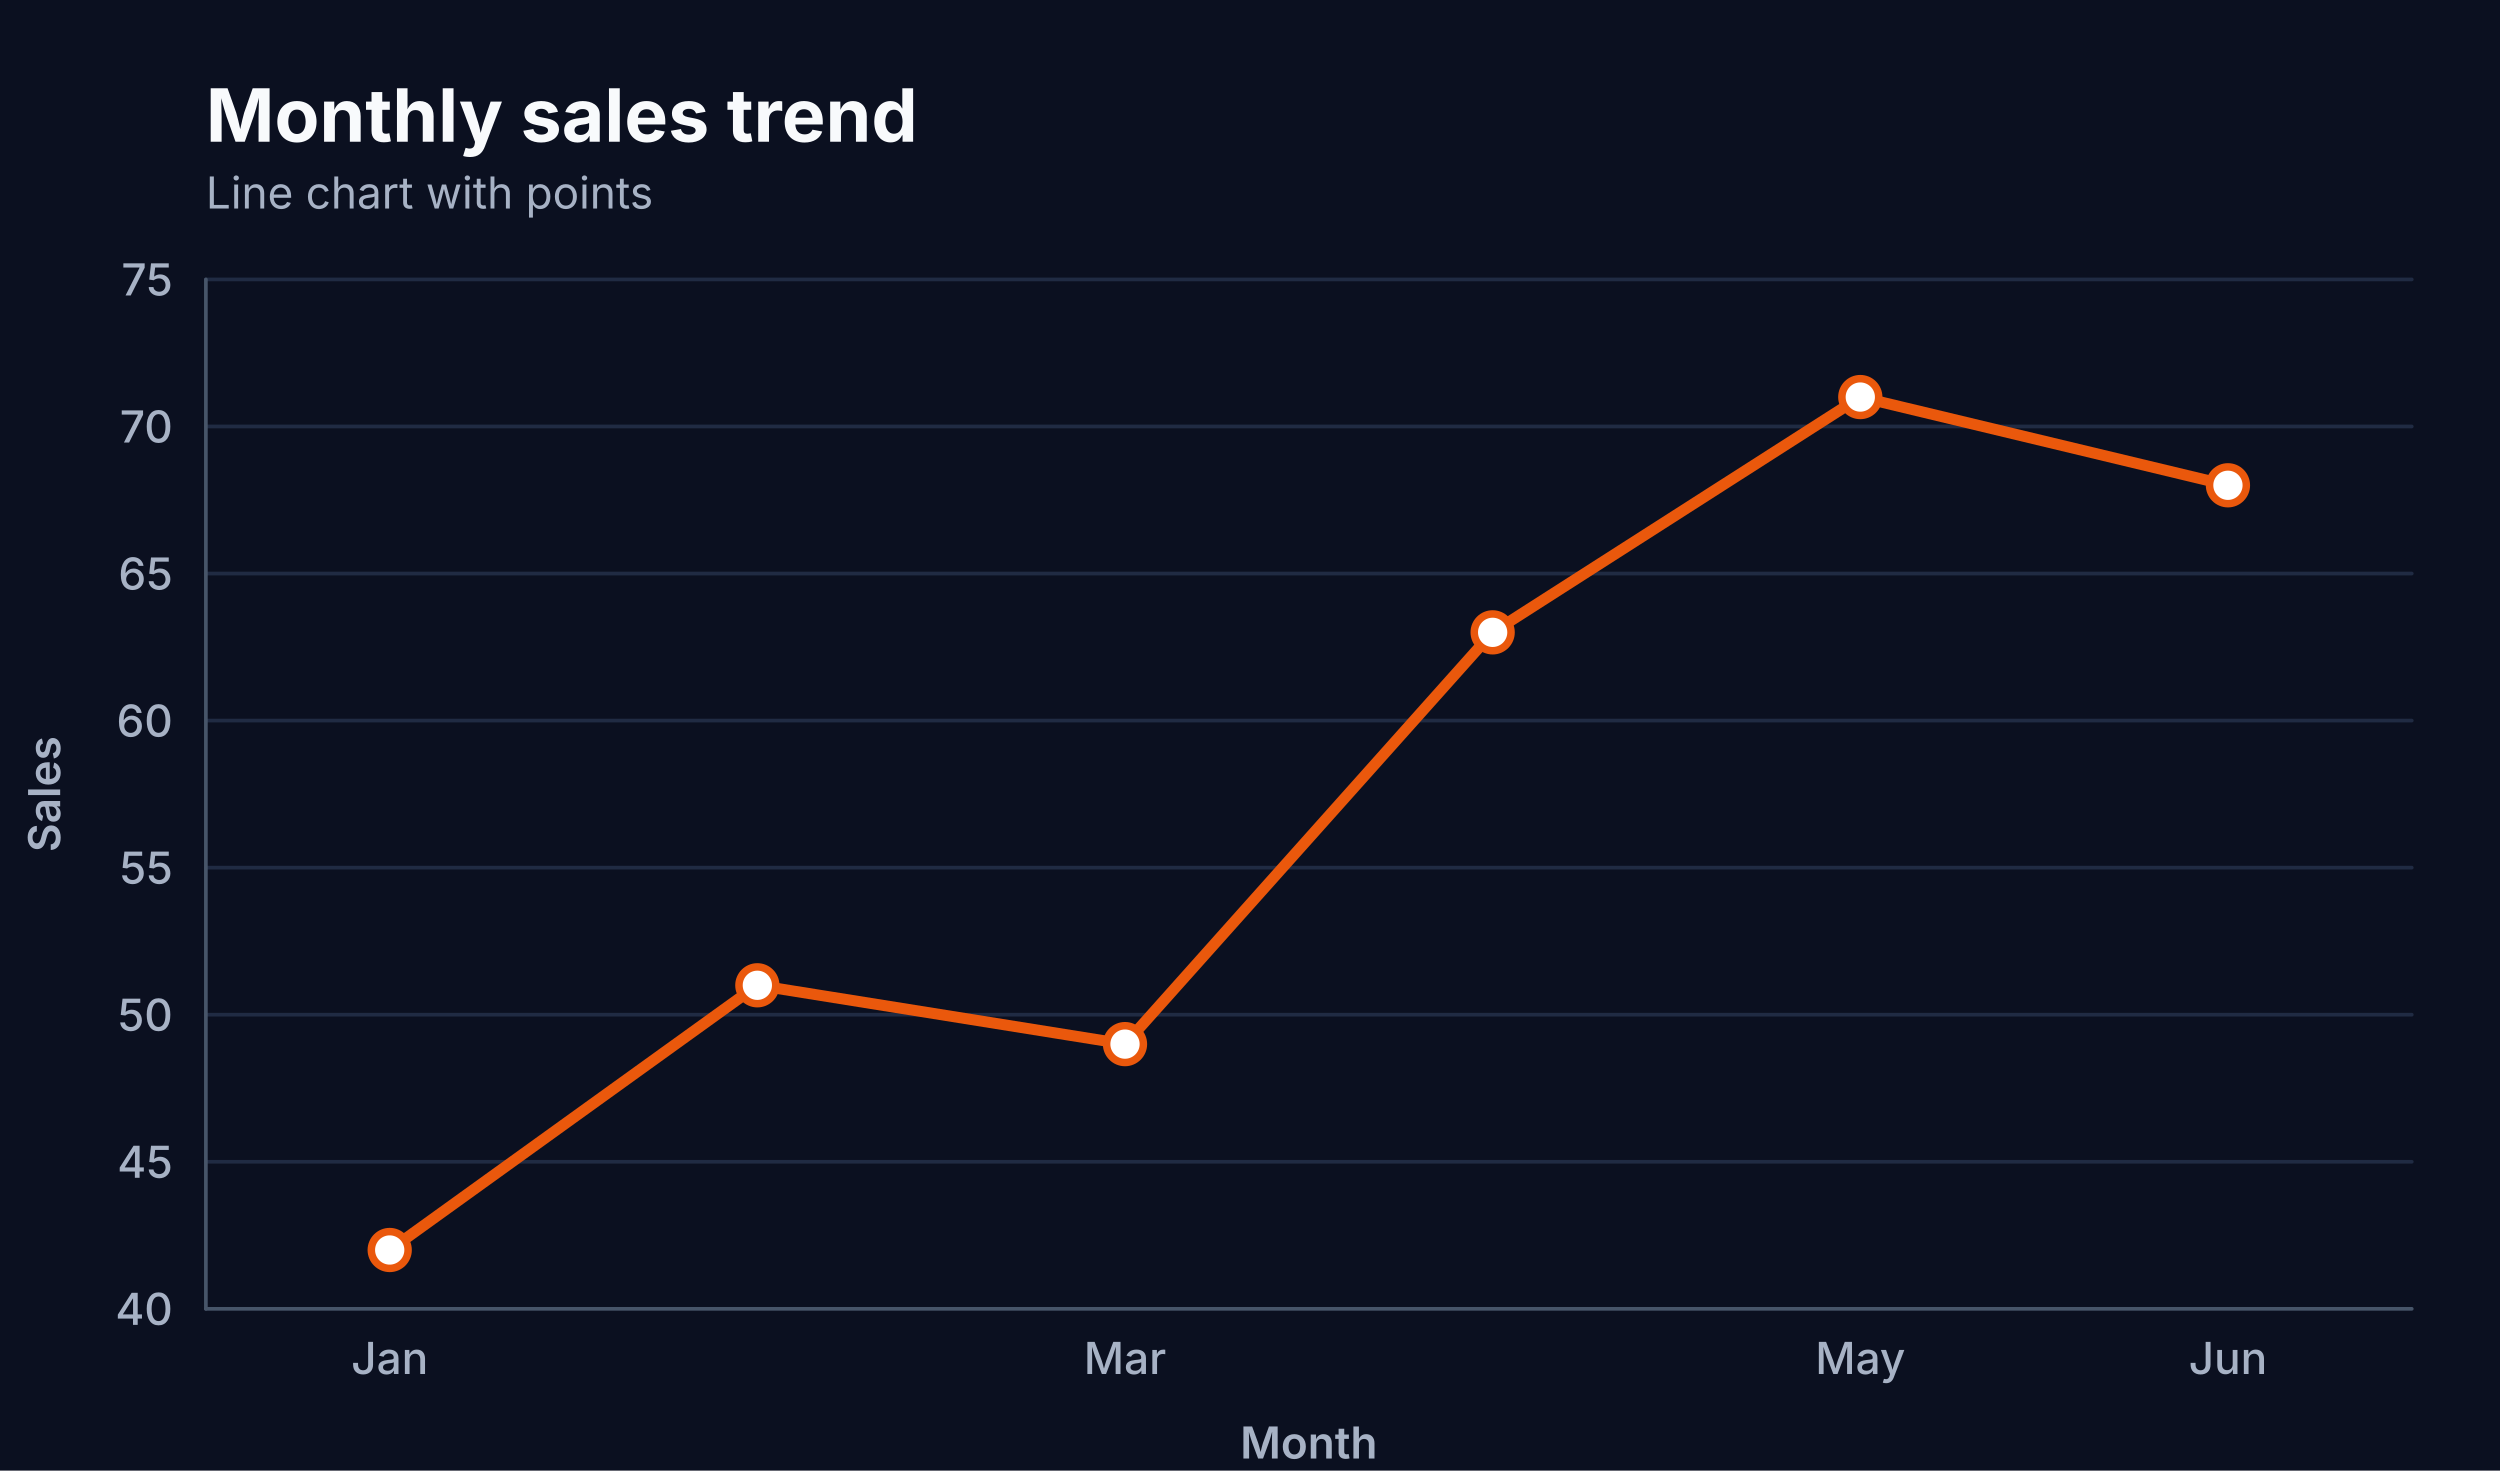
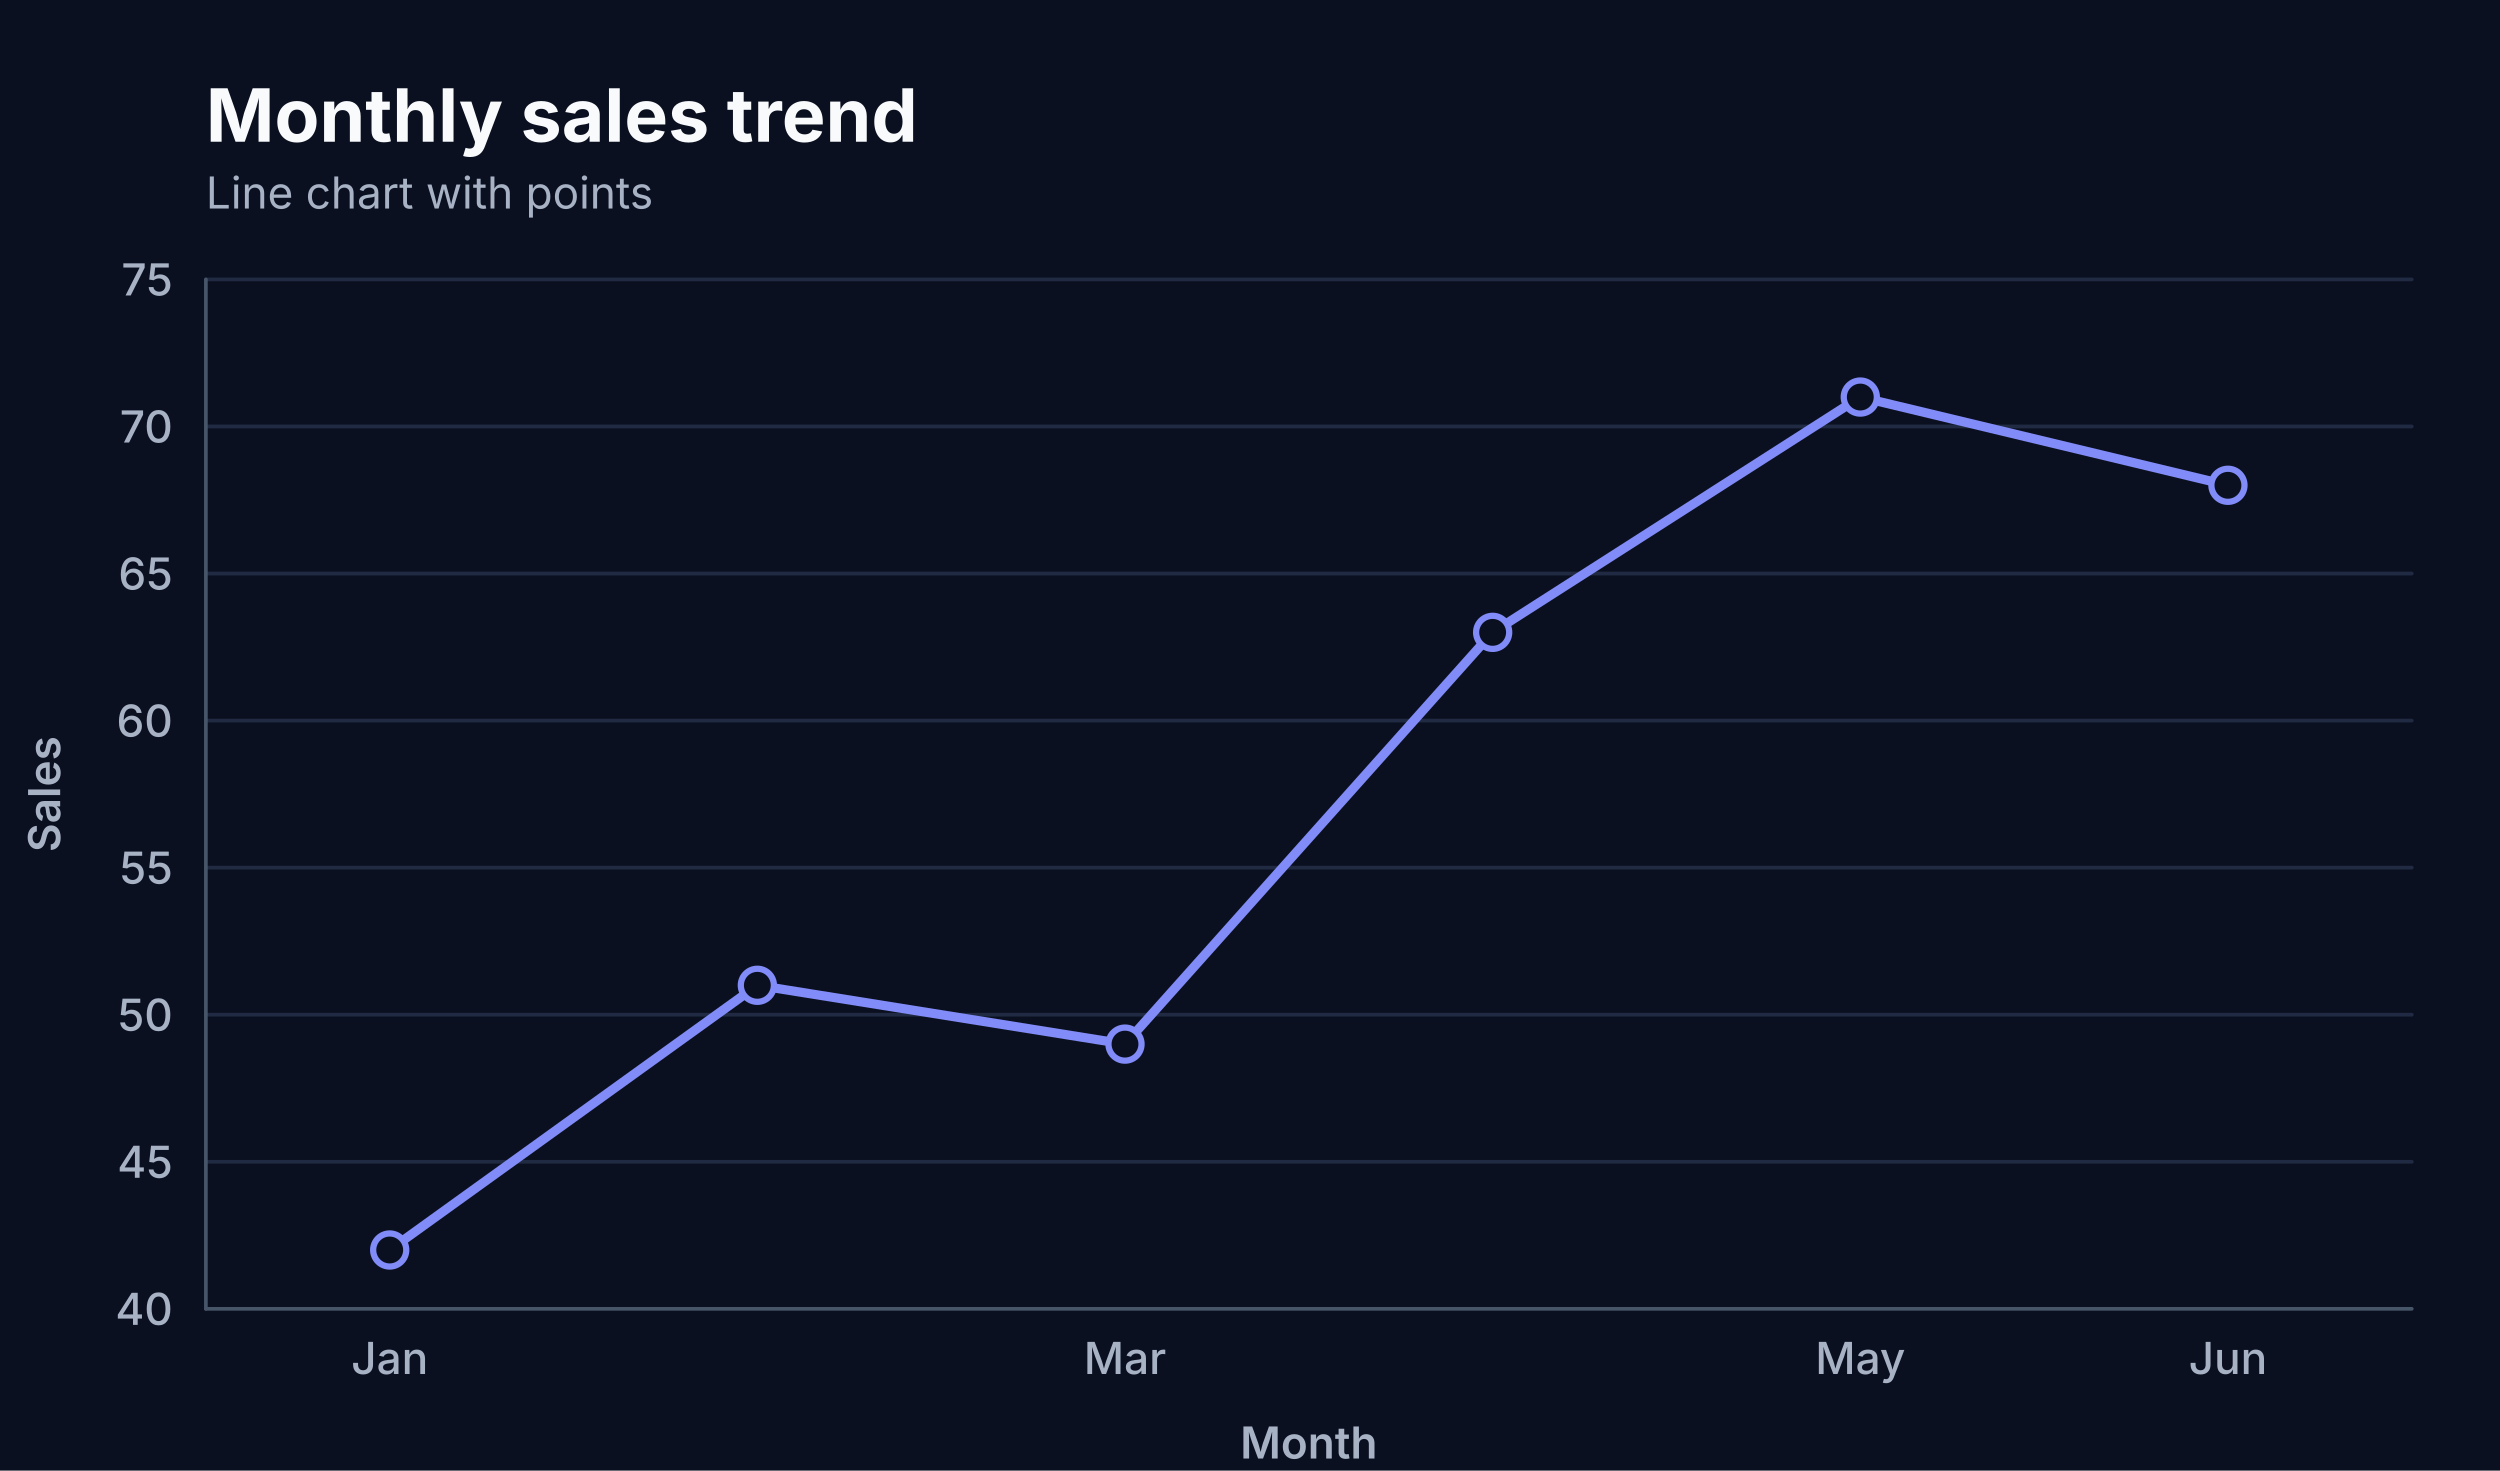
<svg xmlns="http://www.w3.org/2000/svg" width="680" height="400" viewBox="0 0 680 400" role="img" aria-labelledby="title description">
  <defs>
    <clipPath id="clip-1">
      <rect x="56" y="76" width="600" height="280" />
    </clipPath>
  </defs>
  <rect width="100%" height="100%" fill="#0b1020" />
  <g data-scene-node="scene:root">
    <line data-scene-node="axis-y:grid:1" opacity="0.82" x1="56" y1="316" x2="656" y2="316" fill="none" stroke="#25314a" stroke-width="1" stroke-linecap="round" />
    <line data-scene-node="axis-y:grid:2" opacity="0.82" x1="56" y1="276" x2="656" y2="276" fill="none" stroke="#25314a" stroke-width="1" stroke-linecap="round" />
    <line data-scene-node="axis-y:grid:3" opacity="0.82" x1="56" y1="236" x2="656" y2="236" fill="none" stroke="#25314a" stroke-width="1" stroke-linecap="round" />
    <line data-scene-node="axis-y:grid:4" opacity="0.82" x1="56" y1="196" x2="656" y2="196" fill="none" stroke="#25314a" stroke-width="1" stroke-linecap="round" />
    <line data-scene-node="axis-y:grid:5" opacity="0.82" x1="56" y1="156" x2="656" y2="156" fill="none" stroke="#25314a" stroke-width="1" stroke-linecap="round" />
    <line data-scene-node="axis-y:grid:6" opacity="0.82" x1="56" y1="116" x2="656" y2="116" fill="none" stroke="#25314a" stroke-width="1" stroke-linecap="round" />
    <line data-scene-node="axis-y:grid:7" opacity="0.82" x1="56" y1="76" x2="656" y2="76" fill="none" stroke="#25314a" stroke-width="1" stroke-linecap="round" />
    <g data-scene-node="layer-0:group" clip-path="url(#clip-1)">
-       <path data-scene-node="layer-0:line:0" d="M 106 340 L 206 268 L 306 284 L 406 172 L 506 108 L 606 132" fill="none" stroke="#ea580c" stroke-width="3" stroke-linecap="round" stroke-linejoin="round" />
-       <circle data-scene-node="layer-0:point:0" cx="106" cy="340" r="5" fill="#ffffff" stroke="#ea580c" stroke-width="2.04" />
-       <circle data-scene-node="layer-0:point:1" cx="206" cy="268" r="5" fill="#ffffff" stroke="#ea580c" stroke-width="2.04" />
-       <circle data-scene-node="layer-0:point:2" cx="306" cy="284" r="5" fill="#ffffff" stroke="#ea580c" stroke-width="2.04" />
-       <circle data-scene-node="layer-0:point:3" cx="406" cy="172" r="5" fill="#ffffff" stroke="#ea580c" stroke-width="2.04" />
-       <circle data-scene-node="layer-0:point:4" cx="506" cy="108" r="5" fill="#ffffff" stroke="#ea580c" stroke-width="2.04" />
-       <circle data-scene-node="layer-0:point:5" cx="606" cy="132" r="5" fill="#ffffff" stroke="#ea580c" stroke-width="2.04" />
+       <path data-scene-node="layer-0:line:0" d="M 106 340 L 206 268 L 306 284 L 406 172 L 506 108 L 606 132" fill="none" stroke="#818cf8" stroke-width="2.5" stroke-linecap="round" stroke-linejoin="round" />
+       <circle data-scene-node="layer-0:point:0" cx="106" cy="340" r="4.5" fill="#0b1020" stroke="#818cf8" stroke-width="1.7" />
+       <circle data-scene-node="layer-0:point:1" cx="206" cy="268" r="4.5" fill="#0b1020" stroke="#818cf8" stroke-width="1.7" />
+       <circle data-scene-node="layer-0:point:2" cx="306" cy="284" r="4.5" fill="#0b1020" stroke="#818cf8" stroke-width="1.7" />
+       <circle data-scene-node="layer-0:point:3" cx="406" cy="172" r="4.5" fill="#0b1020" stroke="#818cf8" stroke-width="1.7" />
+       <circle data-scene-node="layer-0:point:4" cx="506" cy="108" r="4.5" fill="#0b1020" stroke="#818cf8" stroke-width="1.7" />
+       <circle data-scene-node="layer-0:point:5" cx="606" cy="132" r="4.5" fill="#0b1020" stroke="#818cf8" stroke-width="1.7" />
    </g>
    <line data-scene-node="axis-x:line" x1="56" y1="356" x2="656" y2="356" fill="none" stroke="#475569" stroke-width="1" stroke-linecap="round" />
    <line data-scene-node="axis-y:line" x1="56" y1="76" x2="56" y2="356" fill="none" stroke="#475569" stroke-width="1" stroke-linecap="round" />
    <text data-scene-node="axis-x:label:0" x="106" y="365" fill="#a7b2c5" font-family="Inter, ui-sans-serif, system-ui, -apple-system, BlinkMacSystemFont, &quot;Segoe UI&quot;, sans-serif" font-size="12" font-weight="500" text-anchor="middle" dominant-baseline="text-before-edge">Jan</text>
    <text data-scene-node="axis-x:label:1" x="306" y="365" fill="#a7b2c5" font-family="Inter, ui-sans-serif, system-ui, -apple-system, BlinkMacSystemFont, &quot;Segoe UI&quot;, sans-serif" font-size="12" font-weight="500" text-anchor="middle" dominant-baseline="text-before-edge">Mar</text>
    <text data-scene-node="axis-x:label:2" x="506" y="365" fill="#a7b2c5" font-family="Inter, ui-sans-serif, system-ui, -apple-system, BlinkMacSystemFont, &quot;Segoe UI&quot;, sans-serif" font-size="12" font-weight="500" text-anchor="middle" dominant-baseline="text-before-edge">May</text>
    <text data-scene-node="axis-x:label:3" x="606" y="365" fill="#a7b2c5" font-family="Inter, ui-sans-serif, system-ui, -apple-system, BlinkMacSystemFont, &quot;Segoe UI&quot;, sans-serif" font-size="12" font-weight="500" text-anchor="middle" dominant-baseline="text-before-edge">Jun</text>
    <text data-scene-node="axis-x:title" x="356" y="388" fill="#a7b2c5" font-family="Inter, ui-sans-serif, system-ui, -apple-system, BlinkMacSystemFont, &quot;Segoe UI&quot;, sans-serif" font-size="12" font-weight="600" text-anchor="middle" dominant-baseline="text-before-edge">Month</text>
    <text data-scene-node="axis-y:label:0" x="47" y="356" fill="#a7b2c5" font-family="Inter, ui-sans-serif, system-ui, -apple-system, BlinkMacSystemFont, &quot;Segoe UI&quot;, sans-serif" font-size="12" font-weight="500" text-anchor="end" dominant-baseline="central">40</text>
    <text data-scene-node="axis-y:label:1" x="47" y="316" fill="#a7b2c5" font-family="Inter, ui-sans-serif, system-ui, -apple-system, BlinkMacSystemFont, &quot;Segoe UI&quot;, sans-serif" font-size="12" font-weight="500" text-anchor="end" dominant-baseline="central">45</text>
    <text data-scene-node="axis-y:label:2" x="47" y="276" fill="#a7b2c5" font-family="Inter, ui-sans-serif, system-ui, -apple-system, BlinkMacSystemFont, &quot;Segoe UI&quot;, sans-serif" font-size="12" font-weight="500" text-anchor="end" dominant-baseline="central">50</text>
    <text data-scene-node="axis-y:label:3" x="47" y="236" fill="#a7b2c5" font-family="Inter, ui-sans-serif, system-ui, -apple-system, BlinkMacSystemFont, &quot;Segoe UI&quot;, sans-serif" font-size="12" font-weight="500" text-anchor="end" dominant-baseline="central">55</text>
    <text data-scene-node="axis-y:label:4" x="47" y="196" fill="#a7b2c5" font-family="Inter, ui-sans-serif, system-ui, -apple-system, BlinkMacSystemFont, &quot;Segoe UI&quot;, sans-serif" font-size="12" font-weight="500" text-anchor="end" dominant-baseline="central">60</text>
    <text data-scene-node="axis-y:label:5" x="47" y="156" fill="#a7b2c5" font-family="Inter, ui-sans-serif, system-ui, -apple-system, BlinkMacSystemFont, &quot;Segoe UI&quot;, sans-serif" font-size="12" font-weight="500" text-anchor="end" dominant-baseline="central">65</text>
    <text data-scene-node="axis-y:label:6" x="47" y="116" fill="#a7b2c5" font-family="Inter, ui-sans-serif, system-ui, -apple-system, BlinkMacSystemFont, &quot;Segoe UI&quot;, sans-serif" font-size="12" font-weight="500" text-anchor="end" dominant-baseline="central">70</text>
    <text data-scene-node="axis-y:label:7" x="47" y="76" fill="#a7b2c5" font-family="Inter, ui-sans-serif, system-ui, -apple-system, BlinkMacSystemFont, &quot;Segoe UI&quot;, sans-serif" font-size="12" font-weight="500" text-anchor="end" dominant-baseline="central">75</text>
    <text data-scene-node="axis-y:title" x="12" y="216" fill="#a7b2c5" font-family="Inter, ui-sans-serif, system-ui, -apple-system, BlinkMacSystemFont, &quot;Segoe UI&quot;, sans-serif" font-size="12" font-weight="600" text-anchor="middle" dominant-baseline="central" transform="rotate(-90 12 216)">Sales</text>
    <text data-scene-node="chart:title" x="56" y="24" fill="#f8fafc" font-family="Inter, ui-sans-serif, system-ui, -apple-system, BlinkMacSystemFont, &quot;Segoe UI&quot;, sans-serif" font-size="20" font-weight="700" text-anchor="start" dominant-baseline="text-before-edge">Monthly sales trend</text>
    <text data-scene-node="chart:subtitle" x="56" y="48" fill="#a7b2c5" font-family="Inter, ui-sans-serif, system-ui, -apple-system, BlinkMacSystemFont, &quot;Segoe UI&quot;, sans-serif" font-size="12" font-weight="400" text-anchor="start" dominant-baseline="text-before-edge">Line chart with points</text>
  </g>
</svg>
